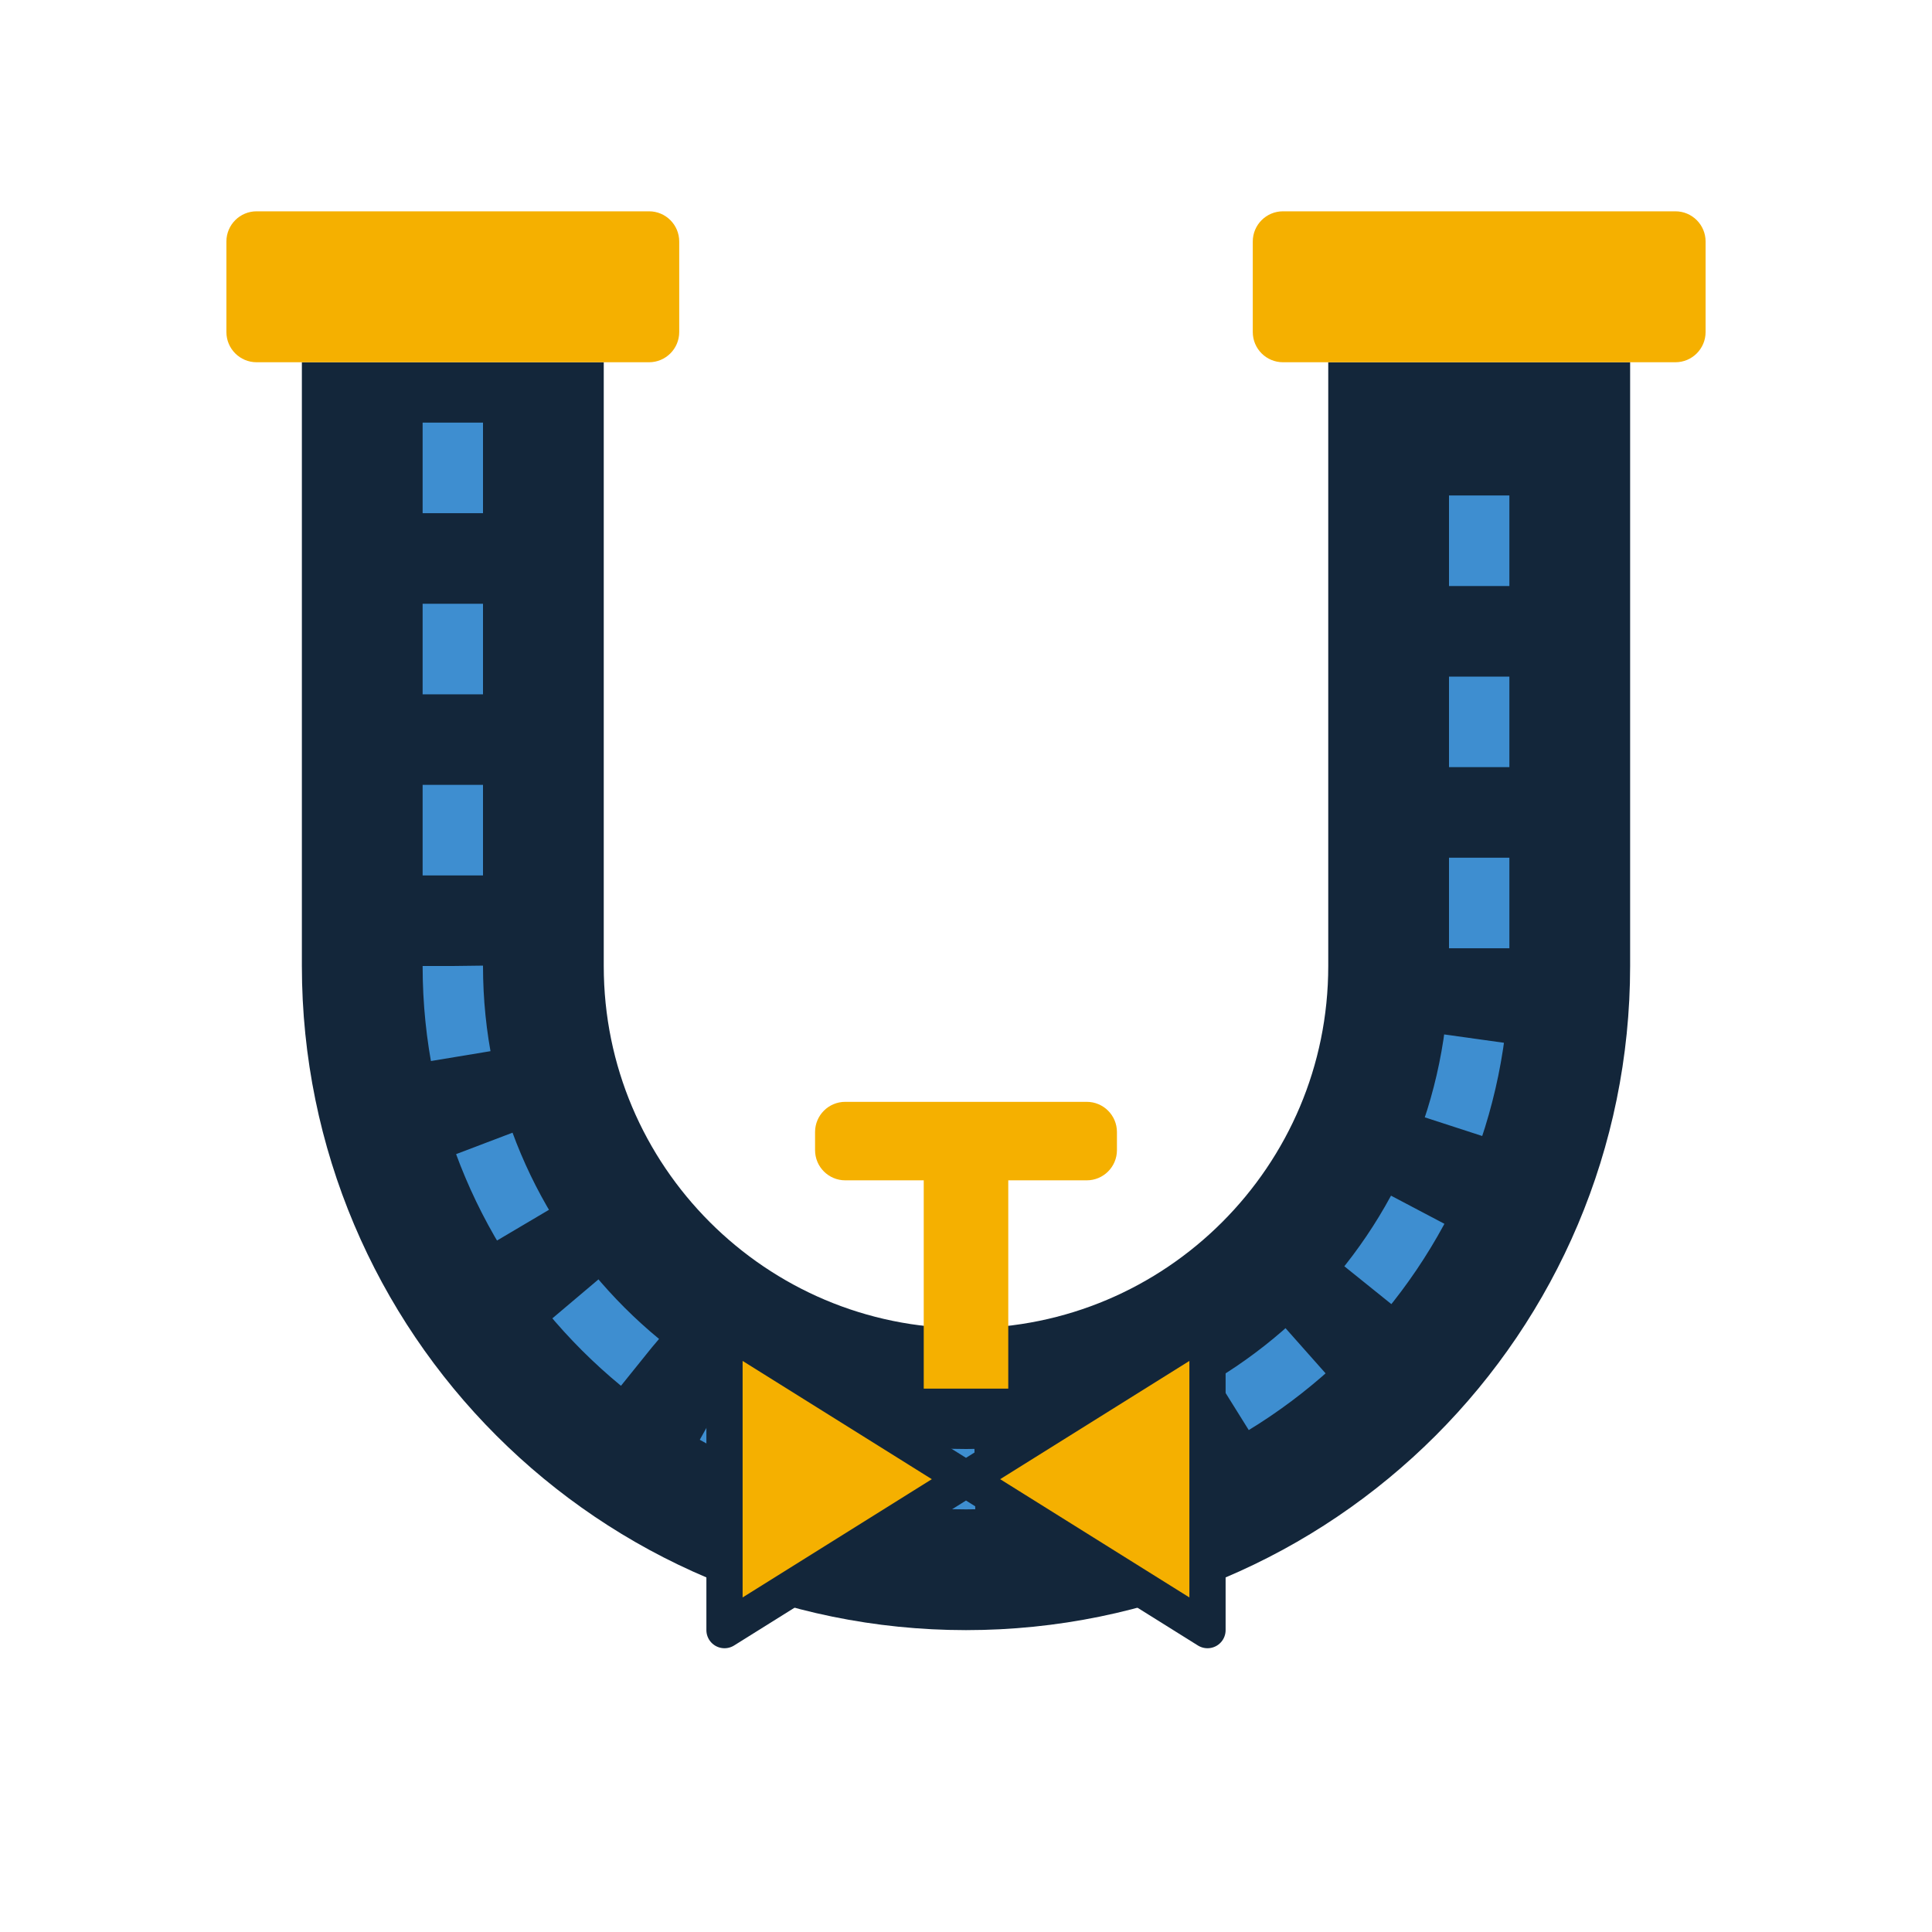
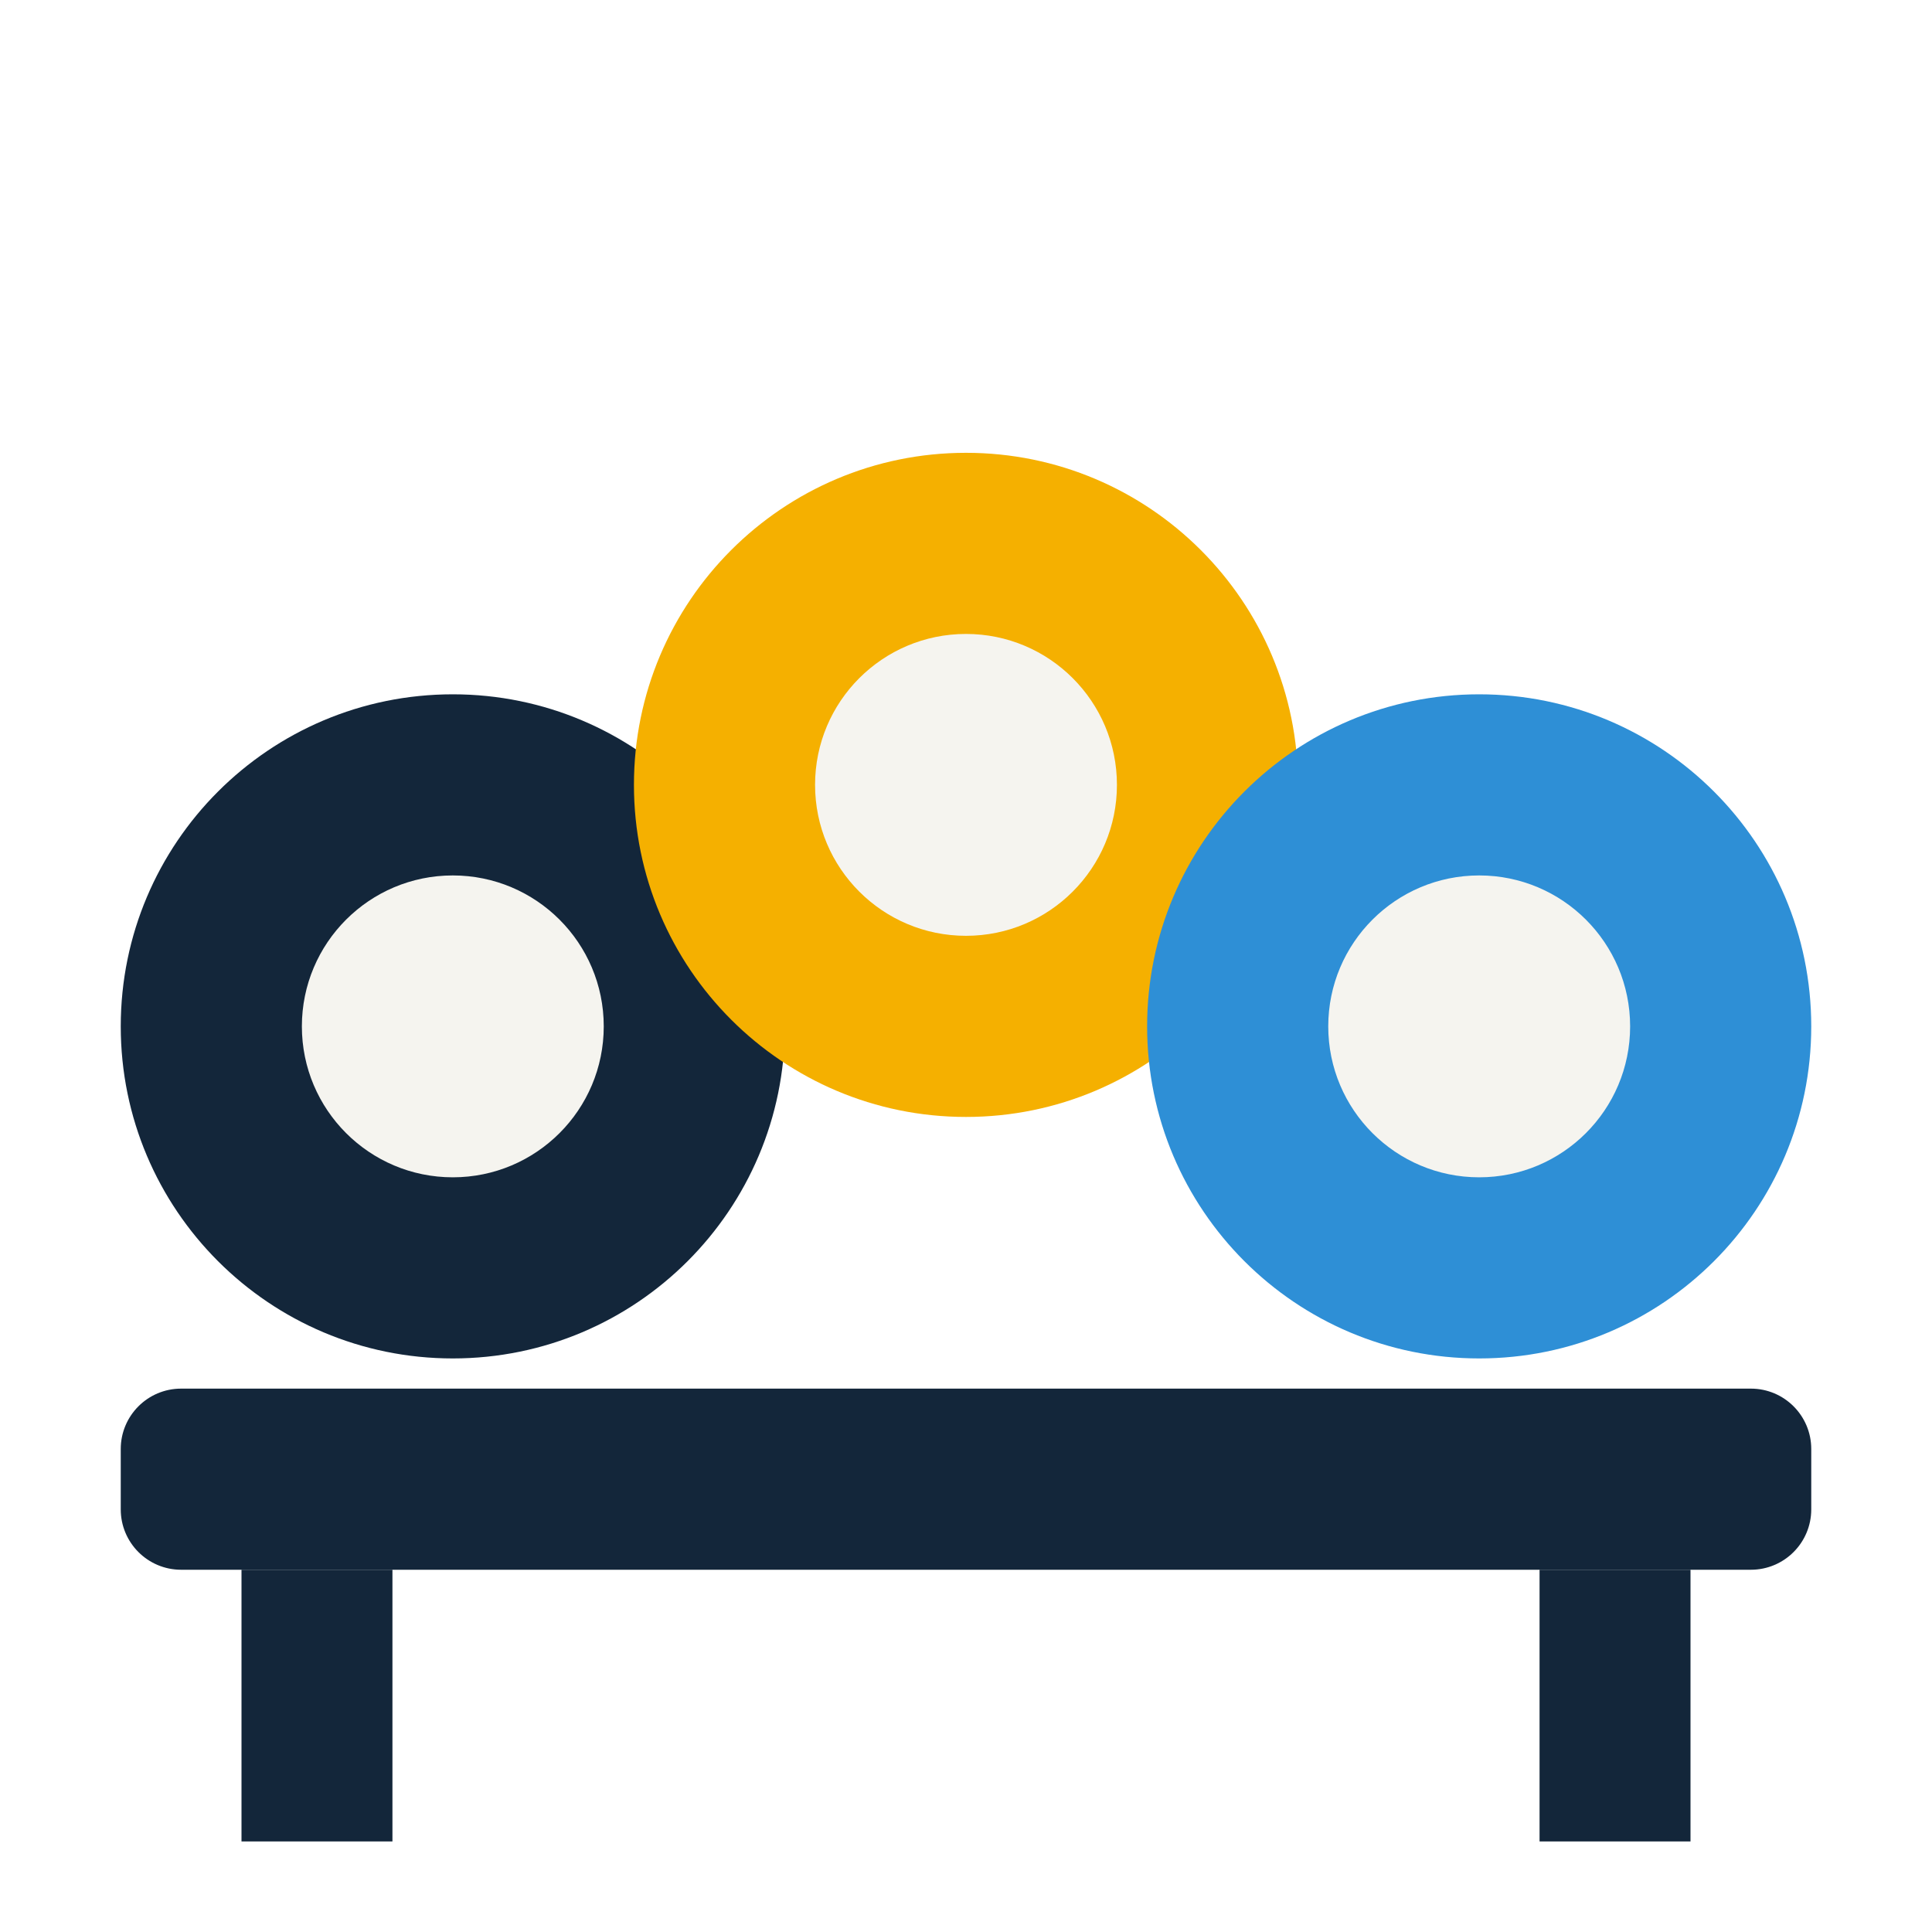
<svg xmlns="http://www.w3.org/2000/svg" viewBox="0 0 64 64" role="img" aria-label="Utica Midstream">
-   <path d="M15 12 V32 A17 17 0 0 0 49 32 V12" fill="none" stroke="#13263A" stroke-width="10" stroke-linecap="butt" />
-   <path d="M15 14 V32 A17 17 0 0 0 49 32 V14" fill="none" stroke="#3E8ED0" stroke-width="2" stroke-dasharray="3 3" />
-   <rect x="7.5" y="7" width="15" height="5" rx="1" fill="#F5B000" />
-   <rect x="41.5" y="7" width="15" height="5" rx="1" fill="#F5B000" />
-   <path d="M24 44 L32 49 L24 54 Z M40 44 L32 49 L40 54 Z" fill="#F5B000" stroke="#13263A" stroke-width="1.2" stroke-linejoin="round" />
-   <rect x="30.6" y="38" width="2.8" height="8" fill="#F5B000" />
-   <rect x="27" y="36.5" width="10" height="2.6" rx="1" fill="#F5B000" />
+   <rect x="4" y="46" width="56" height="6" rx="2" fill="#13263A" />
+   <rect x="8" y="52" width="5" height="9" fill="#13263A" />
+   <rect x="51" y="52" width="5" height="9" fill="#13263A" />
+   <circle cx="15" cy="34" r="11" fill="#13263A" />
+   <circle cx="15" cy="34" r="5" fill="#F5F4EF" />
+   <circle cx="32" cy="26" r="11" fill="#F5B000" />
+   <circle cx="32" cy="26" r="5" fill="#F5F4EF" />
+   <circle cx="49" cy="34" r="11" fill="#2E8FD6" />
+   <circle cx="49" cy="34" r="5" fill="#F5F4EF" />
</svg>
